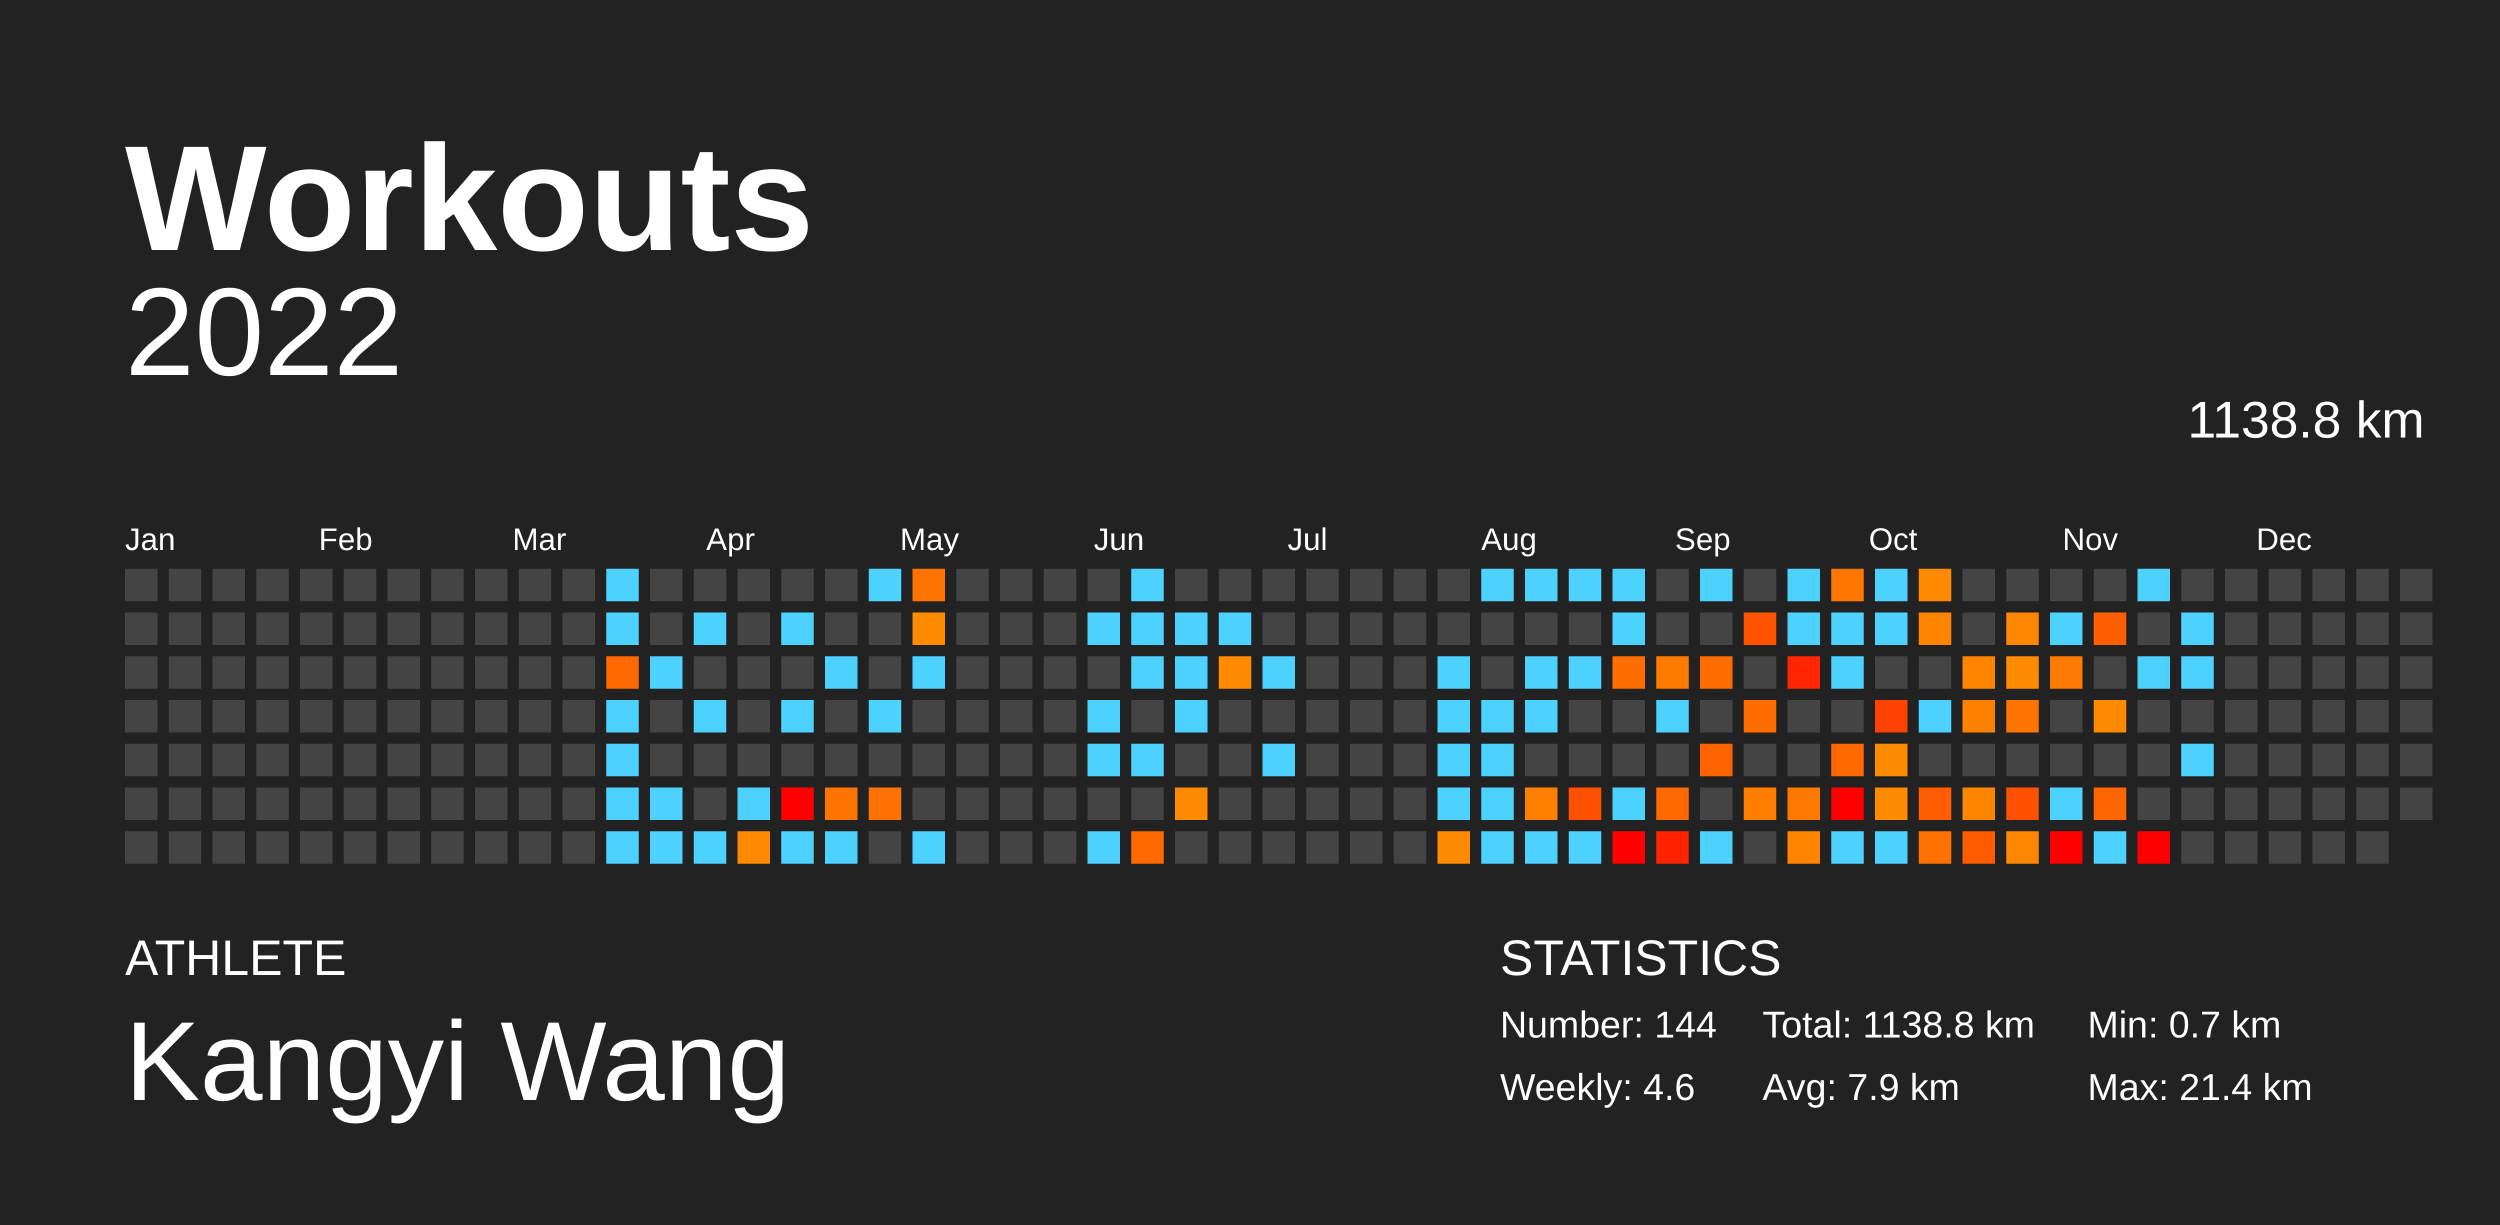
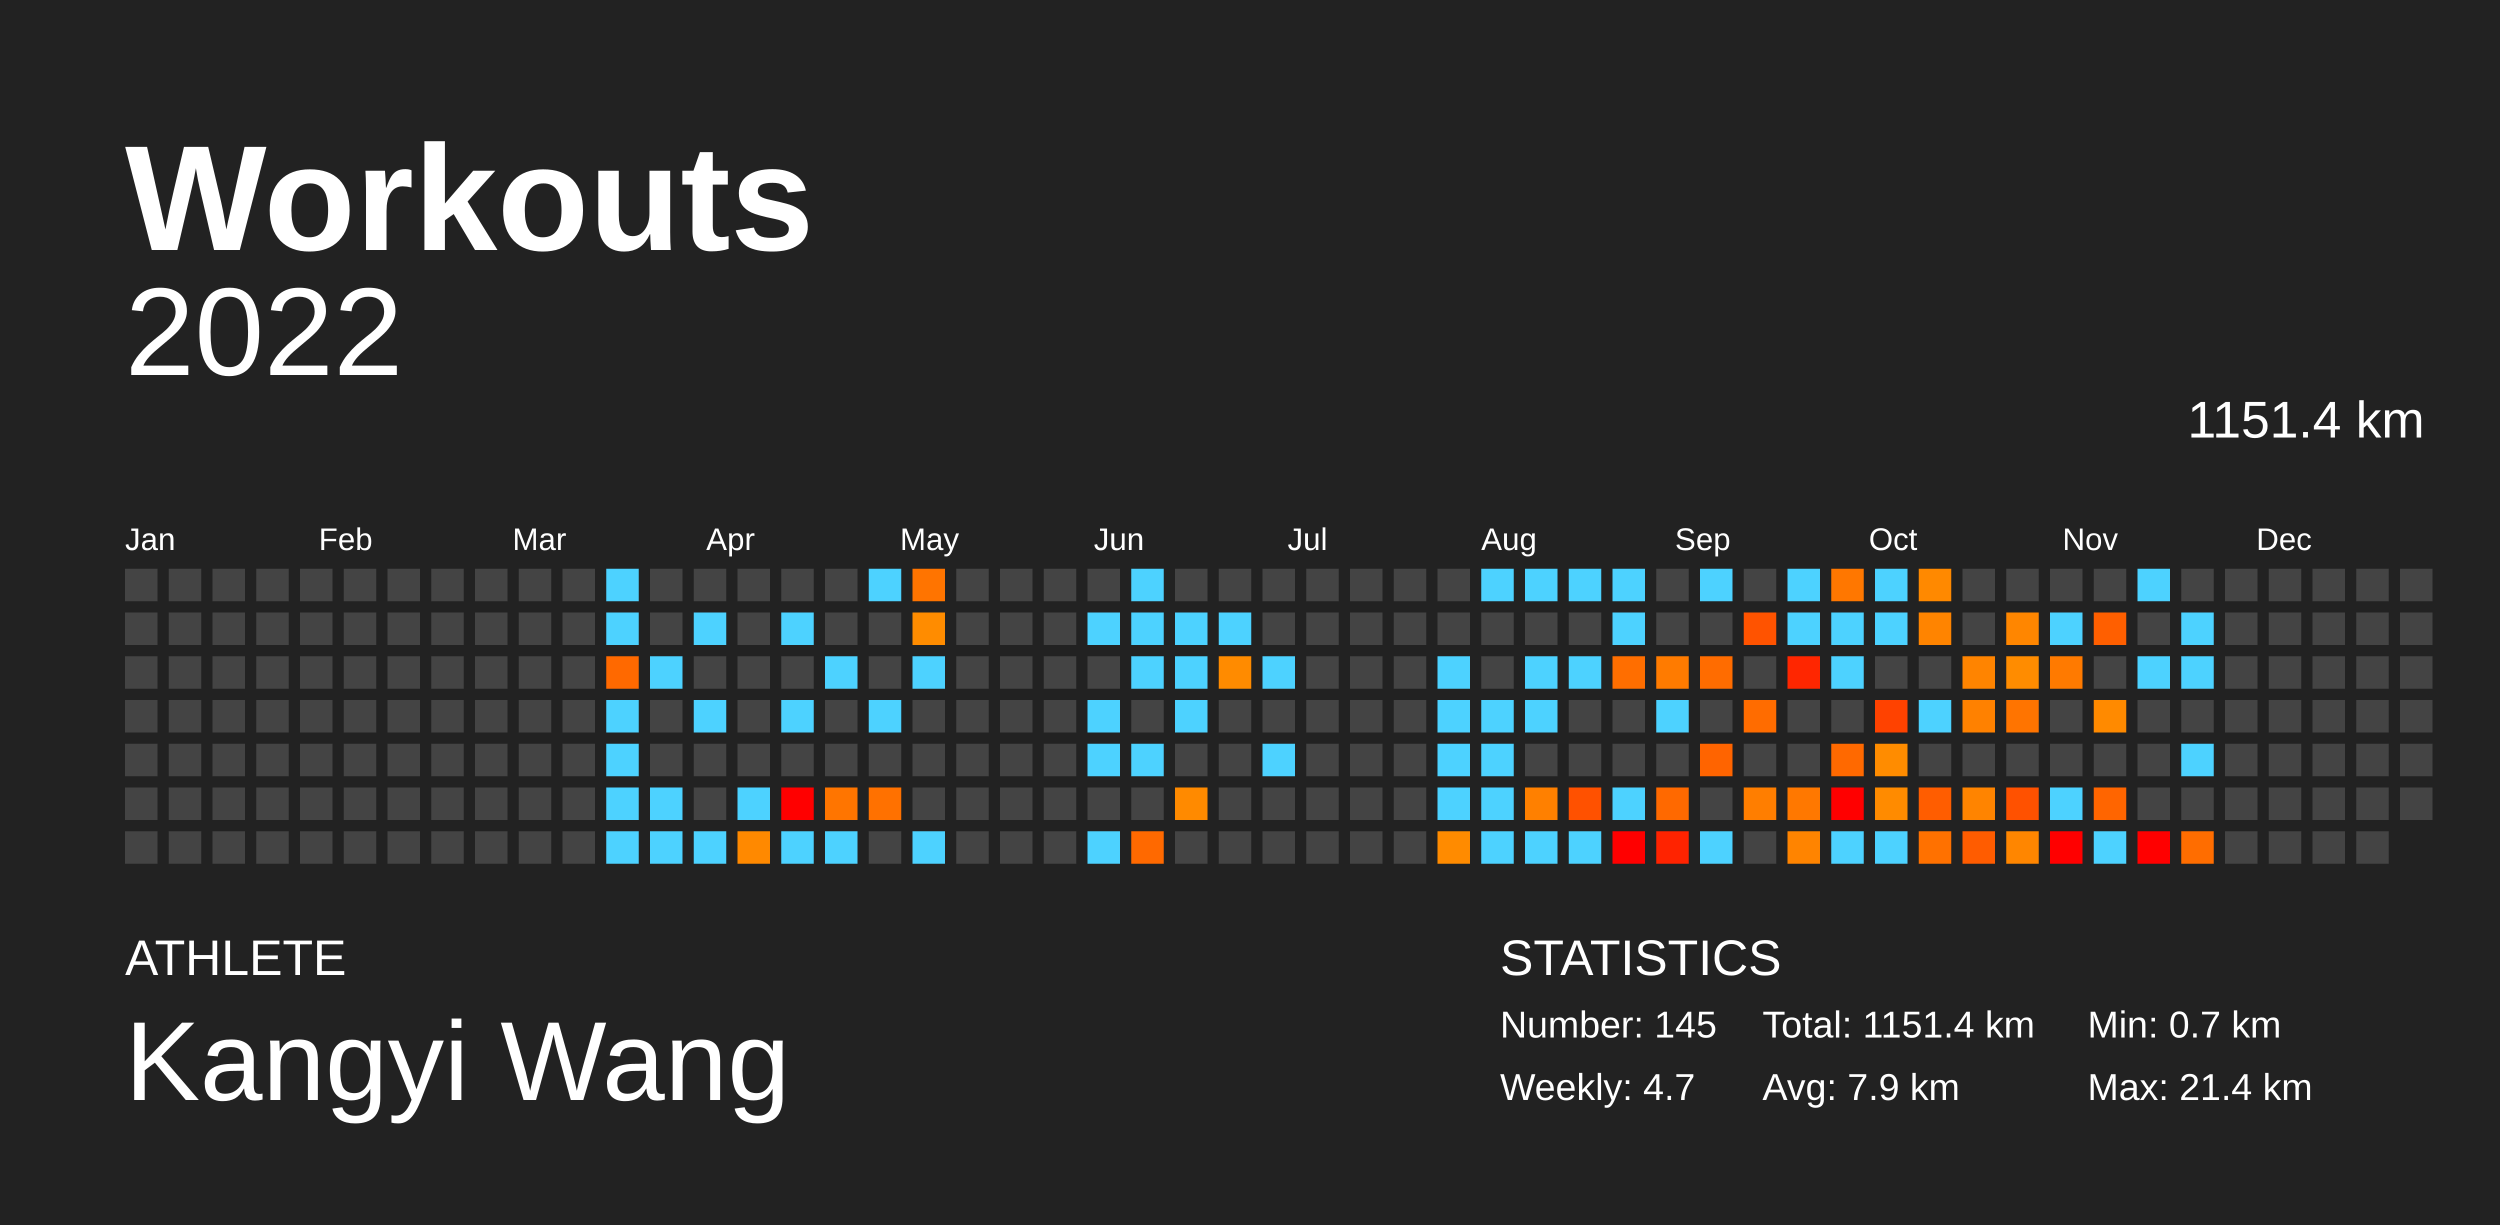
<svg xmlns="http://www.w3.org/2000/svg" baseProfile="full" height="98mm" version="1.1" viewBox="0,0,200,98" width="200mm">
  <defs />
  <rect fill="#222222" height="98" width="200" x="0" y="0" />
  <text fill="#FFFFFF" style="font-size:12px; font-family:Arial; font-weight:bold;" x="10" y="20">Workouts</text>
  <text fill="#FFFFFF" style="font-size:4px; font-family:Arial" x="10" y="78">ATHLETE</text>
  <text fill="#FFFFFF" style="font-size:9px; font-family:Arial" x="10" y="88">Kangyi Wang</text>
  <text fill="#FFFFFF" style="font-size:4px; font-family:Arial" x="120" y="78">STATISTICS</text>
-   <text fill="#FFFFFF" style="font-size:3px; font-family:Arial" x="120" y="83">Number: 144</text>
-   <text fill="#FFFFFF" style="font-size:3px; font-family:Arial" x="120" y="88">Weekly: 4.6</text>
-   <text fill="#FFFFFF" style="font-size:3px; font-family:Arial" x="141" y="83">Total: 1138.8 km</text>
+   <text fill="#FFFFFF" style="font-size:3px; font-family:Arial" x="120" y="83">Number: 145</text>
+   <text fill="#FFFFFF" style="font-size:3px; font-family:Arial" x="120" y="88">Weekly: 4.7</text>
+   <text fill="#FFFFFF" style="font-size:3px; font-family:Arial" x="141" y="83">Total: 1151.4 km</text>
  <text fill="#FFFFFF" style="font-size:3px; font-family:Arial" x="141" y="88">Avg: 7.9 km</text>
  <text fill="#FFFFFF" style="font-size:3px; font-family:Arial" x="167" y="83">Min: 0.7 km</text>
  <text fill="#FFFFFF" style="font-size:3px; font-family:Arial" x="167" y="88">Max: 21.4 km</text>
  <text alignment-baseline="hanging" fill="#FFFFFF" style="font-size:10.0px; font-family:Arial;" x="10" y="30">2022</text>
-   <text alignment-baseline="hanging" fill="#FFFFFF" style="font-size:4.125px; font-family:Arial;" x="175" y="35">1138.8 km</text>
+   <text alignment-baseline="hanging" fill="#FFFFFF" style="font-size:4.125px; font-family:Arial;" x="175" y="35">1151.4 km</text>
  <text fill="#FFFFFF" style="font-size:2.5px; font-family:Arial" x="10.0" y="44">Jan</text>
  <text fill="#FFFFFF" style="font-size:2.5px; font-family:Arial" x="25.5" y="44">Feb</text>
  <text fill="#FFFFFF" style="font-size:2.5px; font-family:Arial" x="41.0" y="44">Mar</text>
  <text fill="#FFFFFF" style="font-size:2.5px; font-family:Arial" x="56.5" y="44">Apr</text>
  <text fill="#FFFFFF" style="font-size:2.5px; font-family:Arial" x="72.0" y="44">May</text>
  <text fill="#FFFFFF" style="font-size:2.5px; font-family:Arial" x="87.5" y="44">Jun</text>
  <text fill="#FFFFFF" style="font-size:2.5px; font-family:Arial" x="103.0" y="44">Jul</text>
  <text fill="#FFFFFF" style="font-size:2.5px; font-family:Arial" x="118.5" y="44">Aug</text>
  <text fill="#FFFFFF" style="font-size:2.5px; font-family:Arial" x="134.0" y="44">Sep</text>
  <text fill="#FFFFFF" style="font-size:2.5px; font-family:Arial" x="149.5" y="44">Oct</text>
  <text fill="#FFFFFF" style="font-size:2.5px; font-family:Arial" x="165.0" y="44">Nov</text>
  <text fill="#FFFFFF" style="font-size:2.5px; font-family:Arial" x="180.5" y="44">Dec</text>
  <rect fill="#444444" height="2.6" width="2.6" x="10.0" y="45.5" />
  <rect fill="#444444" height="2.6" width="2.6" x="10.0" y="49.0" />
  <rect fill="#444444" height="2.6" width="2.6" x="10.0" y="52.5" />
  <rect fill="#444444" height="2.6" width="2.6" x="10.0" y="56.0" />
  <rect fill="#444444" height="2.6" width="2.6" x="10.0" y="59.5" />
  <rect fill="#444444" height="2.6" width="2.6" x="10.0" y="63.0" />
  <rect fill="#444444" height="2.6" width="2.6" x="10.0" y="66.5" />
  <rect fill="#444444" height="2.6" width="2.6" x="13.5" y="45.5" />
  <rect fill="#444444" height="2.6" width="2.6" x="13.5" y="49.0" />
  <rect fill="#444444" height="2.6" width="2.6" x="13.5" y="52.5" />
  <rect fill="#444444" height="2.6" width="2.6" x="13.5" y="56.0" />
  <rect fill="#444444" height="2.6" width="2.6" x="13.5" y="59.5" />
  <rect fill="#444444" height="2.6" width="2.6" x="13.5" y="63.0" />
  <rect fill="#444444" height="2.6" width="2.6" x="13.5" y="66.5" />
  <rect fill="#444444" height="2.6" width="2.6" x="17.0" y="45.5" />
  <rect fill="#444444" height="2.6" width="2.6" x="17.0" y="49.0" />
  <rect fill="#444444" height="2.6" width="2.6" x="17.0" y="52.5" />
  <rect fill="#444444" height="2.6" width="2.6" x="17.0" y="56.0" />
  <rect fill="#444444" height="2.6" width="2.6" x="17.0" y="59.5" />
  <rect fill="#444444" height="2.6" width="2.6" x="17.0" y="63.0" />
  <rect fill="#444444" height="2.6" width="2.6" x="17.0" y="66.5" />
  <rect fill="#444444" height="2.6" width="2.6" x="20.5" y="45.5" />
  <rect fill="#444444" height="2.6" width="2.6" x="20.5" y="49.0" />
  <rect fill="#444444" height="2.6" width="2.6" x="20.5" y="52.5" />
  <rect fill="#444444" height="2.6" width="2.6" x="20.5" y="56.0" />
  <rect fill="#444444" height="2.6" width="2.6" x="20.5" y="59.5" />
  <rect fill="#444444" height="2.6" width="2.6" x="20.5" y="63.0" />
  <rect fill="#444444" height="2.6" width="2.6" x="20.5" y="66.5" />
  <rect fill="#444444" height="2.6" width="2.6" x="24.0" y="45.5" />
  <rect fill="#444444" height="2.6" width="2.6" x="24.0" y="49.0" />
  <rect fill="#444444" height="2.6" width="2.6" x="24.0" y="52.5" />
  <rect fill="#444444" height="2.6" width="2.6" x="24.0" y="56.0" />
  <rect fill="#444444" height="2.6" width="2.6" x="24.0" y="59.5" />
  <rect fill="#444444" height="2.6" width="2.6" x="24.0" y="63.0" />
  <rect fill="#444444" height="2.6" width="2.6" x="24.0" y="66.5" />
  <rect fill="#444444" height="2.6" width="2.6" x="27.5" y="45.5" />
  <rect fill="#444444" height="2.6" width="2.6" x="27.5" y="49.0" />
  <rect fill="#444444" height="2.6" width="2.6" x="27.5" y="52.5" />
  <rect fill="#444444" height="2.6" width="2.6" x="27.5" y="56.0" />
  <rect fill="#444444" height="2.6" width="2.6" x="27.5" y="59.5" />
  <rect fill="#444444" height="2.6" width="2.6" x="27.5" y="63.0" />
  <rect fill="#444444" height="2.6" width="2.6" x="27.5" y="66.5" />
  <rect fill="#444444" height="2.6" width="2.6" x="31.0" y="45.5" />
  <rect fill="#444444" height="2.6" width="2.6" x="31.0" y="49.0" />
  <rect fill="#444444" height="2.6" width="2.6" x="31.0" y="52.5" />
  <rect fill="#444444" height="2.6" width="2.6" x="31.0" y="56.0" />
  <rect fill="#444444" height="2.6" width="2.6" x="31.0" y="59.5" />
  <rect fill="#444444" height="2.6" width="2.6" x="31.0" y="63.0" />
  <rect fill="#444444" height="2.6" width="2.6" x="31.0" y="66.5" />
  <rect fill="#444444" height="2.6" width="2.6" x="34.5" y="45.5" />
  <rect fill="#444444" height="2.6" width="2.6" x="34.5" y="49.0" />
  <rect fill="#444444" height="2.6" width="2.6" x="34.5" y="52.5" />
  <rect fill="#444444" height="2.6" width="2.6" x="34.5" y="56.0" />
  <rect fill="#444444" height="2.6" width="2.6" x="34.5" y="59.5" />
  <rect fill="#444444" height="2.6" width="2.6" x="34.5" y="63.0" />
  <rect fill="#444444" height="2.6" width="2.6" x="34.5" y="66.5" />
  <rect fill="#444444" height="2.6" width="2.6" x="38.0" y="45.5" />
  <rect fill="#444444" height="2.6" width="2.6" x="38.0" y="49.0" />
  <rect fill="#444444" height="2.6" width="2.6" x="38.0" y="52.5" />
  <rect fill="#444444" height="2.6" width="2.6" x="38.0" y="56.0" />
  <rect fill="#444444" height="2.6" width="2.6" x="38.0" y="59.5" />
  <rect fill="#444444" height="2.6" width="2.6" x="38.0" y="63.0" />
  <rect fill="#444444" height="2.6" width="2.6" x="38.0" y="66.5" />
  <rect fill="#444444" height="2.6" width="2.6" x="41.5" y="45.5" />
  <rect fill="#444444" height="2.6" width="2.6" x="41.5" y="49.0" />
  <rect fill="#444444" height="2.6" width="2.6" x="41.5" y="52.5" />
  <rect fill="#444444" height="2.6" width="2.6" x="41.5" y="56.0" />
  <rect fill="#444444" height="2.6" width="2.6" x="41.5" y="59.5" />
  <rect fill="#444444" height="2.6" width="2.6" x="41.5" y="63.0" />
  <rect fill="#444444" height="2.6" width="2.6" x="41.5" y="66.5" />
  <rect fill="#444444" height="2.6" width="2.6" x="45.0" y="45.5" />
  <rect fill="#444444" height="2.6" width="2.6" x="45.0" y="49.0" />
  <rect fill="#444444" height="2.6" width="2.6" x="45.0" y="52.5" />
  <rect fill="#444444" height="2.6" width="2.6" x="45.0" y="56.0" />
  <rect fill="#444444" height="2.6" width="2.6" x="45.0" y="59.5" />
  <rect fill="#444444" height="2.6" width="2.6" x="45.0" y="63.0" />
  <rect fill="#444444" height="2.6" width="2.6" x="45.0" y="66.5" />
  <rect fill="#4dd2ff" height="2.6" width="2.6" x="48.5" y="45.5" />
  <rect fill="#4dd2ff" height="2.6" width="2.6" x="48.5" y="49.0" />
  <rect fill="#ff6900" height="2.6" width="2.6" x="48.5" y="52.5" />
  <rect fill="#4dd2ff" height="2.6" width="2.6" x="48.5" y="56.0" />
  <rect fill="#4dd2ff" height="2.6" width="2.6" x="48.5" y="59.5" />
  <rect fill="#4dd2ff" height="2.6" width="2.6" x="48.5" y="63.0" />
  <rect fill="#4dd2ff" height="2.6" width="2.6" x="48.5" y="66.5" />
  <rect fill="#444444" height="2.6" width="2.6" x="52.0" y="45.5" />
  <rect fill="#444444" height="2.6" width="2.6" x="52.0" y="49.0" />
  <rect fill="#4dd2ff" height="2.6" width="2.6" x="52.0" y="52.5" />
  <rect fill="#444444" height="2.6" width="2.6" x="52.0" y="56.0" />
  <rect fill="#444444" height="2.6" width="2.6" x="52.0" y="59.5" />
  <rect fill="#4dd2ff" height="2.6" width="2.6" x="52.0" y="63.0" />
  <rect fill="#4dd2ff" height="2.6" width="2.6" x="52.0" y="66.5" />
  <rect fill="#444444" height="2.6" width="2.6" x="55.5" y="45.5" />
  <rect fill="#4dd2ff" height="2.6" width="2.6" x="55.5" y="49.0" />
  <rect fill="#444444" height="2.6" width="2.6" x="55.5" y="52.5" />
  <rect fill="#4dd2ff" height="2.6" width="2.6" x="55.5" y="56.0" />
  <rect fill="#444444" height="2.6" width="2.6" x="55.5" y="59.5" />
  <rect fill="#444444" height="2.6" width="2.6" x="55.5" y="63.0" />
  <rect fill="#4dd2ff" height="2.6" width="2.6" x="55.5" y="66.5" />
  <rect fill="#444444" height="2.6" width="2.6" x="59.0" y="45.5" />
  <rect fill="#444444" height="2.6" width="2.6" x="59.0" y="49.0" />
  <rect fill="#444444" height="2.6" width="2.6" x="59.0" y="52.5" />
  <rect fill="#444444" height="2.6" width="2.6" x="59.0" y="56.0" />
  <rect fill="#444444" height="2.6" width="2.6" x="59.0" y="59.5" />
  <rect fill="#4dd2ff" height="2.6" width="2.6" x="59.0" y="63.0" />
  <rect fill="#ff8900" height="2.6" width="2.6" x="59.0" y="66.5" />
  <rect fill="#444444" height="2.6" width="2.6" x="62.5" y="45.5" />
  <rect fill="#4dd2ff" height="2.6" width="2.6" x="62.5" y="49.0" />
  <rect fill="#444444" height="2.6" width="2.6" x="62.5" y="52.5" />
  <rect fill="#4dd2ff" height="2.6" width="2.6" x="62.5" y="56.0" />
  <rect fill="#444444" height="2.6" width="2.6" x="62.5" y="59.5" />
  <rect fill="red" height="2.6" width="2.6" x="62.5" y="63.0" />
  <rect fill="#4dd2ff" height="2.6" width="2.6" x="62.5" y="66.5" />
  <rect fill="#444444" height="2.6" width="2.6" x="66.0" y="45.5" />
  <rect fill="#444444" height="2.6" width="2.6" x="66.0" y="49.0" />
  <rect fill="#4dd2ff" height="2.6" width="2.6" x="66.0" y="52.5" />
  <rect fill="#444444" height="2.6" width="2.6" x="66.0" y="56.0" />
  <rect fill="#444444" height="2.6" width="2.6" x="66.0" y="59.5" />
  <rect fill="#ff7500" height="2.6" width="2.6" x="66.0" y="63.0" />
  <rect fill="#4dd2ff" height="2.6" width="2.6" x="66.0" y="66.5" />
  <rect fill="#4dd2ff" height="2.6" width="2.6" x="69.5" y="45.5" />
  <rect fill="#444444" height="2.6" width="2.6" x="69.5" y="49.0" />
  <rect fill="#444444" height="2.6" width="2.6" x="69.5" y="52.5" />
  <rect fill="#4dd2ff" height="2.6" width="2.6" x="69.5" y="56.0" />
  <rect fill="#444444" height="2.6" width="2.6" x="69.5" y="59.5" />
  <rect fill="#ff7100" height="2.6" width="2.6" x="69.5" y="63.0" />
  <rect fill="#444444" height="2.6" width="2.6" x="69.5" y="66.5" />
  <rect fill="#ff7400" height="2.6" width="2.6" x="73.0" y="45.5" />
  <rect fill="#ff8c00" height="2.6" width="2.6" x="73.0" y="49.0" />
  <rect fill="#4dd2ff" height="2.6" width="2.6" x="73.0" y="52.5" />
  <rect fill="#444444" height="2.6" width="2.6" x="73.0" y="56.0" />
  <rect fill="#444444" height="2.6" width="2.6" x="73.0" y="59.5" />
  <rect fill="#444444" height="2.6" width="2.6" x="73.0" y="63.0" />
  <rect fill="#4dd2ff" height="2.6" width="2.6" x="73.0" y="66.5" />
  <rect fill="#444444" height="2.6" width="2.6" x="76.5" y="45.5" />
  <rect fill="#444444" height="2.6" width="2.6" x="76.5" y="49.0" />
  <rect fill="#444444" height="2.6" width="2.6" x="76.5" y="52.5" />
  <rect fill="#444444" height="2.6" width="2.6" x="76.5" y="56.0" />
  <rect fill="#444444" height="2.6" width="2.6" x="76.5" y="59.5" />
  <rect fill="#444444" height="2.6" width="2.6" x="76.5" y="63.0" />
  <rect fill="#444444" height="2.6" width="2.6" x="76.5" y="66.5" />
  <rect fill="#444444" height="2.6" width="2.6" x="80.0" y="45.5" />
  <rect fill="#444444" height="2.6" width="2.6" x="80.0" y="49.0" />
  <rect fill="#444444" height="2.6" width="2.6" x="80.0" y="52.5" />
  <rect fill="#444444" height="2.6" width="2.6" x="80.0" y="56.0" />
  <rect fill="#444444" height="2.6" width="2.6" x="80.0" y="59.5" />
  <rect fill="#444444" height="2.6" width="2.6" x="80.0" y="63.0" />
  <rect fill="#444444" height="2.6" width="2.6" x="80.0" y="66.5" />
  <rect fill="#444444" height="2.6" width="2.6" x="83.5" y="45.5" />
  <rect fill="#444444" height="2.6" width="2.6" x="83.5" y="49.0" />
  <rect fill="#444444" height="2.6" width="2.6" x="83.5" y="52.5" />
  <rect fill="#444444" height="2.6" width="2.6" x="83.5" y="56.0" />
  <rect fill="#444444" height="2.6" width="2.6" x="83.5" y="59.5" />
  <rect fill="#444444" height="2.6" width="2.6" x="83.5" y="63.0" />
  <rect fill="#444444" height="2.6" width="2.6" x="83.5" y="66.5" />
  <rect fill="#444444" height="2.6" width="2.6" x="87.0" y="45.5" />
  <rect fill="#4dd2ff" height="2.6" width="2.6" x="87.0" y="49.0" />
  <rect fill="#444444" height="2.6" width="2.6" x="87.0" y="52.5" />
  <rect fill="#4dd2ff" height="2.6" width="2.6" x="87.0" y="56.0" />
  <rect fill="#4dd2ff" height="2.6" width="2.6" x="87.0" y="59.5" />
  <rect fill="#444444" height="2.6" width="2.6" x="87.0" y="63.0" />
  <rect fill="#4dd2ff" height="2.6" width="2.6" x="87.0" y="66.5" />
  <rect fill="#4dd2ff" height="2.6" width="2.6" x="90.5" y="45.5" />
  <rect fill="#4dd2ff" height="2.6" width="2.6" x="90.5" y="49.0" />
  <rect fill="#4dd2ff" height="2.6" width="2.6" x="90.5" y="52.5" />
  <rect fill="#444444" height="2.6" width="2.6" x="90.5" y="56.0" />
  <rect fill="#4dd2ff" height="2.6" width="2.6" x="90.5" y="59.5" />
  <rect fill="#444444" height="2.6" width="2.6" x="90.5" y="63.0" />
  <rect fill="#ff6900" height="2.6" width="2.6" x="90.5" y="66.5" />
  <rect fill="#444444" height="2.6" width="2.6" x="94.0" y="45.5" />
  <rect fill="#4dd2ff" height="2.6" width="2.6" x="94.0" y="49.0" />
  <rect fill="#4dd2ff" height="2.6" width="2.6" x="94.0" y="52.5" />
  <rect fill="#4dd2ff" height="2.6" width="2.6" x="94.0" y="56.0" />
  <rect fill="#444444" height="2.6" width="2.6" x="94.0" y="59.5" />
  <rect fill="#ff8a00" height="2.6" width="2.6" x="94.0" y="63.0" />
  <rect fill="#444444" height="2.6" width="2.6" x="94.0" y="66.5" />
  <rect fill="#444444" height="2.6" width="2.6" x="97.5" y="45.5" />
  <rect fill="#4dd2ff" height="2.6" width="2.6" x="97.5" y="49.0" />
  <rect fill="#ff8b00" height="2.6" width="2.6" x="97.5" y="52.5" />
  <rect fill="#444444" height="2.6" width="2.6" x="97.5" y="56.0" />
  <rect fill="#444444" height="2.6" width="2.6" x="97.5" y="59.5" />
  <rect fill="#444444" height="2.6" width="2.6" x="97.5" y="63.0" />
  <rect fill="#444444" height="2.6" width="2.6" x="97.5" y="66.5" />
  <rect fill="#444444" height="2.6" width="2.6" x="101.0" y="45.5" />
  <rect fill="#444444" height="2.6" width="2.6" x="101.0" y="49.0" />
  <rect fill="#4dd2ff" height="2.6" width="2.6" x="101.0" y="52.5" />
  <rect fill="#444444" height="2.6" width="2.6" x="101.0" y="56.0" />
  <rect fill="#4dd2ff" height="2.6" width="2.6" x="101.0" y="59.5" />
  <rect fill="#444444" height="2.6" width="2.6" x="101.0" y="63.0" />
  <rect fill="#444444" height="2.6" width="2.6" x="101.0" y="66.5" />
  <rect fill="#444444" height="2.6" width="2.6" x="104.5" y="45.5" />
  <rect fill="#444444" height="2.6" width="2.6" x="104.5" y="49.0" />
  <rect fill="#444444" height="2.6" width="2.6" x="104.5" y="52.5" />
  <rect fill="#444444" height="2.6" width="2.6" x="104.5" y="56.0" />
  <rect fill="#444444" height="2.6" width="2.6" x="104.5" y="59.5" />
  <rect fill="#444444" height="2.6" width="2.6" x="104.5" y="63.0" />
  <rect fill="#444444" height="2.6" width="2.6" x="104.5" y="66.5" />
  <rect fill="#444444" height="2.6" width="2.6" x="108.0" y="45.5" />
  <rect fill="#444444" height="2.6" width="2.6" x="108.0" y="49.0" />
  <rect fill="#444444" height="2.6" width="2.6" x="108.0" y="52.5" />
  <rect fill="#444444" height="2.6" width="2.6" x="108.0" y="56.0" />
  <rect fill="#444444" height="2.6" width="2.6" x="108.0" y="59.5" />
  <rect fill="#444444" height="2.6" width="2.6" x="108.0" y="63.0" />
  <rect fill="#444444" height="2.6" width="2.6" x="108.0" y="66.5" />
  <rect fill="#444444" height="2.6" width="2.6" x="111.5" y="45.5" />
  <rect fill="#444444" height="2.6" width="2.6" x="111.5" y="49.0" />
  <rect fill="#444444" height="2.6" width="2.6" x="111.5" y="52.5" />
  <rect fill="#444444" height="2.6" width="2.6" x="111.5" y="56.0" />
  <rect fill="#444444" height="2.6" width="2.6" x="111.5" y="59.5" />
  <rect fill="#444444" height="2.6" width="2.6" x="111.5" y="63.0" />
  <rect fill="#444444" height="2.6" width="2.6" x="111.5" y="66.5" />
  <rect fill="#444444" height="2.6" width="2.6" x="115.0" y="45.5" />
  <rect fill="#444444" height="2.6" width="2.6" x="115.0" y="49.0" />
  <rect fill="#4dd2ff" height="2.6" width="2.6" x="115.0" y="52.5" />
  <rect fill="#4dd2ff" height="2.6" width="2.6" x="115.0" y="56.0" />
  <rect fill="#4dd2ff" height="2.6" width="2.6" x="115.0" y="59.5" />
  <rect fill="#4dd2ff" height="2.6" width="2.6" x="115.0" y="63.0" />
  <rect fill="#ff8b00" height="2.6" width="2.6" x="115.0" y="66.5" />
  <rect fill="#4dd2ff" height="2.6" width="2.6" x="118.5" y="45.5" />
  <rect fill="#444444" height="2.6" width="2.6" x="118.5" y="49.0" />
  <rect fill="#444444" height="2.6" width="2.6" x="118.5" y="52.5" />
  <rect fill="#4dd2ff" height="2.6" width="2.6" x="118.5" y="56.0" />
  <rect fill="#4dd2ff" height="2.6" width="2.6" x="118.5" y="59.5" />
  <rect fill="#4dd2ff" height="2.6" width="2.6" x="118.5" y="63.0" />
  <rect fill="#4dd2ff" height="2.6" width="2.6" x="118.5" y="66.5" />
  <rect fill="#4dd2ff" height="2.6" width="2.6" x="122.0" y="45.5" />
  <rect fill="#444444" height="2.6" width="2.6" x="122.0" y="49.0" />
  <rect fill="#4dd2ff" height="2.6" width="2.6" x="122.0" y="52.5" />
  <rect fill="#4dd2ff" height="2.6" width="2.6" x="122.0" y="56.0" />
  <rect fill="#444444" height="2.6" width="2.6" x="122.0" y="59.5" />
  <rect fill="#ff8000" height="2.6" width="2.6" x="122.0" y="63.0" />
  <rect fill="#4dd2ff" height="2.6" width="2.6" x="122.0" y="66.5" />
  <rect fill="#4dd2ff" height="2.6" width="2.6" x="125.5" y="45.5" />
  <rect fill="#444444" height="2.6" width="2.6" x="125.5" y="49.0" />
  <rect fill="#4dd2ff" height="2.6" width="2.6" x="125.5" y="52.5" />
  <rect fill="#444444" height="2.6" width="2.6" x="125.5" y="56.0" />
  <rect fill="#444444" height="2.6" width="2.6" x="125.5" y="59.5" />
  <rect fill="#ff5100" height="2.6" width="2.6" x="125.5" y="63.0" />
  <rect fill="#4dd2ff" height="2.6" width="2.6" x="125.5" y="66.5" />
  <rect fill="#4dd2ff" height="2.6" width="2.6" x="129.0" y="45.5" />
  <rect fill="#4dd2ff" height="2.6" width="2.6" x="129.0" y="49.0" />
  <rect fill="#ff6e00" height="2.6" width="2.6" x="129.0" y="52.5" />
  <rect fill="#444444" height="2.6" width="2.6" x="129.0" y="56.0" />
  <rect fill="#444444" height="2.6" width="2.6" x="129.0" y="59.5" />
  <rect fill="#4dd2ff" height="2.6" width="2.6" x="129.0" y="63.0" />
  <rect fill="red" height="2.6" width="2.6" x="129.0" y="66.5" />
  <rect fill="#444444" height="2.6" width="2.6" x="132.5" y="45.5" />
  <rect fill="#444444" height="2.6" width="2.6" x="132.5" y="49.0" />
  <rect fill="#ff7b00" height="2.6" width="2.6" x="132.5" y="52.5" />
  <rect fill="#4dd2ff" height="2.6" width="2.6" x="132.5" y="56.0" />
  <rect fill="#444444" height="2.6" width="2.6" x="132.5" y="59.5" />
  <rect fill="#ff6900" height="2.6" width="2.6" x="132.5" y="63.0" />
  <rect fill="#ff2300" height="2.6" width="2.6" x="132.5" y="66.5" />
  <rect fill="#4dd2ff" height="2.6" width="2.6" x="136.0" y="45.5" />
  <rect fill="#444444" height="2.6" width="2.6" x="136.0" y="49.0" />
  <rect fill="#ff6c00" height="2.6" width="2.6" x="136.0" y="52.5" />
  <rect fill="#444444" height="2.6" width="2.6" x="136.0" y="56.0" />
  <rect fill="#ff6400" height="2.6" width="2.6" x="136.0" y="59.5" />
  <rect fill="#444444" height="2.6" width="2.6" x="136.0" y="63.0" />
  <rect fill="#4dd2ff" height="2.6" width="2.6" x="136.0" y="66.5" />
  <rect fill="#444444" height="2.6" width="2.6" x="139.5" y="45.5" />
  <rect fill="#ff5300" height="2.6" width="2.6" x="139.5" y="49.0" />
  <rect fill="#444444" height="2.6" width="2.6" x="139.5" y="52.5" />
  <rect fill="#ff6c00" height="2.6" width="2.6" x="139.5" y="56.0" />
  <rect fill="#444444" height="2.6" width="2.6" x="139.5" y="59.5" />
  <rect fill="#ff7e00" height="2.6" width="2.6" x="139.5" y="63.0" />
  <rect fill="#444444" height="2.6" width="2.6" x="139.5" y="66.5" />
  <rect fill="#4dd2ff" height="2.6" width="2.6" x="143.0" y="45.5" />
  <rect fill="#4dd2ff" height="2.6" width="2.6" x="143.0" y="49.0" />
  <rect fill="#ff2600" height="2.6" width="2.6" x="143.0" y="52.5" />
  <rect fill="#444444" height="2.6" width="2.6" x="143.0" y="56.0" />
  <rect fill="#444444" height="2.6" width="2.6" x="143.0" y="59.5" />
  <rect fill="#ff7800" height="2.6" width="2.6" x="143.0" y="63.0" />
  <rect fill="#ff8400" height="2.6" width="2.6" x="143.0" y="66.5" />
  <rect fill="#ff7700" height="2.6" width="2.6" x="146.5" y="45.5" />
  <rect fill="#4dd2ff" height="2.6" width="2.6" x="146.5" y="49.0" />
  <rect fill="#4dd2ff" height="2.6" width="2.6" x="146.5" y="52.5" />
  <rect fill="#444444" height="2.6" width="2.6" x="146.5" y="56.0" />
  <rect fill="#ff6900" height="2.6" width="2.6" x="146.5" y="59.5" />
  <rect fill="red" height="2.6" width="2.6" x="146.5" y="63.0" />
  <rect fill="#4dd2ff" height="2.6" width="2.6" x="146.5" y="66.5" />
  <rect fill="#4dd2ff" height="2.6" width="2.6" x="150.0" y="45.5" />
  <rect fill="#4dd2ff" height="2.6" width="2.6" x="150.0" y="49.0" />
  <rect fill="#444444" height="2.6" width="2.6" x="150.0" y="52.5" />
  <rect fill="#ff4200" height="2.6" width="2.6" x="150.0" y="56.0" />
  <rect fill="#ff8c00" height="2.6" width="2.6" x="150.0" y="59.5" />
  <rect fill="#ff8b00" height="2.6" width="2.6" x="150.0" y="63.0" />
  <rect fill="#4dd2ff" height="2.6" width="2.6" x="150.0" y="66.5" />
  <rect fill="#ff8900" height="2.6" width="2.6" x="153.5" y="45.5" />
  <rect fill="#ff8400" height="2.6" width="2.6" x="153.5" y="49.0" />
  <rect fill="#444444" height="2.6" width="2.6" x="153.5" y="52.5" />
  <rect fill="#4dd2ff" height="2.6" width="2.6" x="153.5" y="56.0" />
  <rect fill="#444444" height="2.6" width="2.6" x="153.5" y="59.5" />
  <rect fill="#ff5d00" height="2.6" width="2.6" x="153.5" y="63.0" />
  <rect fill="#ff7100" height="2.6" width="2.6" x="153.5" y="66.5" />
  <rect fill="#444444" height="2.6" width="2.6" x="157.0" y="45.5" />
  <rect fill="#444444" height="2.6" width="2.6" x="157.0" y="49.0" />
  <rect fill="#ff8400" height="2.6" width="2.6" x="157.0" y="52.5" />
  <rect fill="#ff8100" height="2.6" width="2.6" x="157.0" y="56.0" />
  <rect fill="#444444" height="2.6" width="2.6" x="157.0" y="59.5" />
  <rect fill="#ff8400" height="2.6" width="2.6" x="157.0" y="63.0" />
  <rect fill="#ff5c00" height="2.6" width="2.6" x="157.0" y="66.5" />
  <rect fill="#444444" height="2.6" width="2.6" x="160.5" y="45.5" />
  <rect fill="#ff8600" height="2.6" width="2.6" x="160.5" y="49.0" />
  <rect fill="#ff8c00" height="2.6" width="2.6" x="160.5" y="52.5" />
  <rect fill="#ff7400" height="2.6" width="2.6" x="160.5" y="56.0" />
  <rect fill="#444444" height="2.6" width="2.6" x="160.5" y="59.5" />
  <rect fill="#ff5100" height="2.6" width="2.6" x="160.5" y="63.0" />
  <rect fill="#ff8600" height="2.6" width="2.6" x="160.5" y="66.5" />
  <rect fill="#444444" height="2.6" width="2.6" x="164.0" y="45.5" />
  <rect fill="#4dd2ff" height="2.6" width="2.6" x="164.0" y="49.0" />
  <rect fill="#ff7a00" height="2.6" width="2.6" x="164.0" y="52.5" />
  <rect fill="#444444" height="2.6" width="2.6" x="164.0" y="56.0" />
  <rect fill="#444444" height="2.6" width="2.6" x="164.0" y="59.5" />
  <rect fill="#4dd2ff" height="2.6" width="2.6" x="164.0" y="63.0" />
  <rect fill="red" height="2.6" width="2.6" x="164.0" y="66.5" />
  <rect fill="#444444" height="2.6" width="2.6" x="167.5" y="45.5" />
  <rect fill="#ff5f00" height="2.6" width="2.6" x="167.5" y="49.0" />
  <rect fill="#444444" height="2.6" width="2.6" x="167.5" y="52.5" />
  <rect fill="#ff8a00" height="2.6" width="2.6" x="167.5" y="56.0" />
  <rect fill="#444444" height="2.6" width="2.6" x="167.5" y="59.5" />
  <rect fill="#ff6500" height="2.6" width="2.6" x="167.5" y="63.0" />
  <rect fill="#4dd2ff" height="2.6" width="2.6" x="167.5" y="66.5" />
  <rect fill="#4dd2ff" height="2.6" width="2.6" x="171.0" y="45.5" />
  <rect fill="#444444" height="2.6" width="2.6" x="171.0" y="49.0" />
  <rect fill="#4dd2ff" height="2.6" width="2.6" x="171.0" y="52.5" />
  <rect fill="#444444" height="2.6" width="2.6" x="171.0" y="56.0" />
  <rect fill="#444444" height="2.6" width="2.6" x="171.0" y="59.5" />
  <rect fill="#444444" height="2.6" width="2.6" x="171.0" y="63.0" />
  <rect fill="red" height="2.6" width="2.6" x="171.0" y="66.5" />
  <rect fill="#444444" height="2.6" width="2.6" x="174.5" y="45.5" />
  <rect fill="#4dd2ff" height="2.6" width="2.6" x="174.5" y="49.0" />
  <rect fill="#4dd2ff" height="2.6" width="2.6" x="174.5" y="52.5" />
  <rect fill="#444444" height="2.6" width="2.6" x="174.5" y="56.0" />
  <rect fill="#4dd2ff" height="2.6" width="2.6" x="174.5" y="59.5" />
  <rect fill="#444444" height="2.6" width="2.6" x="174.5" y="63.0" />
-   <rect fill="#444444" height="2.6" width="2.6" x="174.5" y="66.5" />
+   <rect fill="#ff6d00" height="2.6" width="2.6" x="174.5" y="66.5" />
  <rect fill="#444444" height="2.6" width="2.6" x="178.0" y="45.5" />
  <rect fill="#444444" height="2.6" width="2.6" x="178.0" y="49.0" />
  <rect fill="#444444" height="2.6" width="2.6" x="178.0" y="52.5" />
  <rect fill="#444444" height="2.6" width="2.6" x="178.0" y="56.0" />
  <rect fill="#444444" height="2.6" width="2.6" x="178.0" y="59.5" />
  <rect fill="#444444" height="2.6" width="2.6" x="178.0" y="63.0" />
  <rect fill="#444444" height="2.6" width="2.6" x="178.0" y="66.5" />
  <rect fill="#444444" height="2.6" width="2.6" x="181.5" y="45.5" />
  <rect fill="#444444" height="2.6" width="2.6" x="181.5" y="49.0" />
  <rect fill="#444444" height="2.6" width="2.6" x="181.5" y="52.5" />
  <rect fill="#444444" height="2.6" width="2.6" x="181.5" y="56.0" />
  <rect fill="#444444" height="2.6" width="2.6" x="181.5" y="59.5" />
  <rect fill="#444444" height="2.6" width="2.6" x="181.5" y="63.0" />
  <rect fill="#444444" height="2.6" width="2.6" x="181.5" y="66.5" />
  <rect fill="#444444" height="2.6" width="2.6" x="185.0" y="45.5" />
  <rect fill="#444444" height="2.6" width="2.6" x="185.0" y="49.0" />
  <rect fill="#444444" height="2.6" width="2.6" x="185.0" y="52.5" />
  <rect fill="#444444" height="2.6" width="2.6" x="185.0" y="56.0" />
  <rect fill="#444444" height="2.6" width="2.6" x="185.0" y="59.5" />
  <rect fill="#444444" height="2.6" width="2.6" x="185.0" y="63.0" />
  <rect fill="#444444" height="2.6" width="2.6" x="185.0" y="66.5" />
  <rect fill="#444444" height="2.6" width="2.6" x="188.5" y="45.5" />
  <rect fill="#444444" height="2.6" width="2.6" x="188.5" y="49.0" />
  <rect fill="#444444" height="2.6" width="2.6" x="188.5" y="52.5" />
  <rect fill="#444444" height="2.6" width="2.6" x="188.5" y="56.0" />
  <rect fill="#444444" height="2.6" width="2.6" x="188.5" y="59.5" />
  <rect fill="#444444" height="2.6" width="2.6" x="188.5" y="63.0" />
  <rect fill="#444444" height="2.6" width="2.6" x="188.5" y="66.5" />
  <rect fill="#444444" height="2.6" width="2.6" x="192.0" y="45.5" />
  <rect fill="#444444" height="2.6" width="2.6" x="192.0" y="49.0" />
  <rect fill="#444444" height="2.6" width="2.6" x="192.0" y="52.5" />
  <rect fill="#444444" height="2.6" width="2.6" x="192.0" y="56.0" />
  <rect fill="#444444" height="2.6" width="2.6" x="192.0" y="59.5" />
  <rect fill="#444444" height="2.6" width="2.6" x="192.0" y="63.0" />
</svg>
